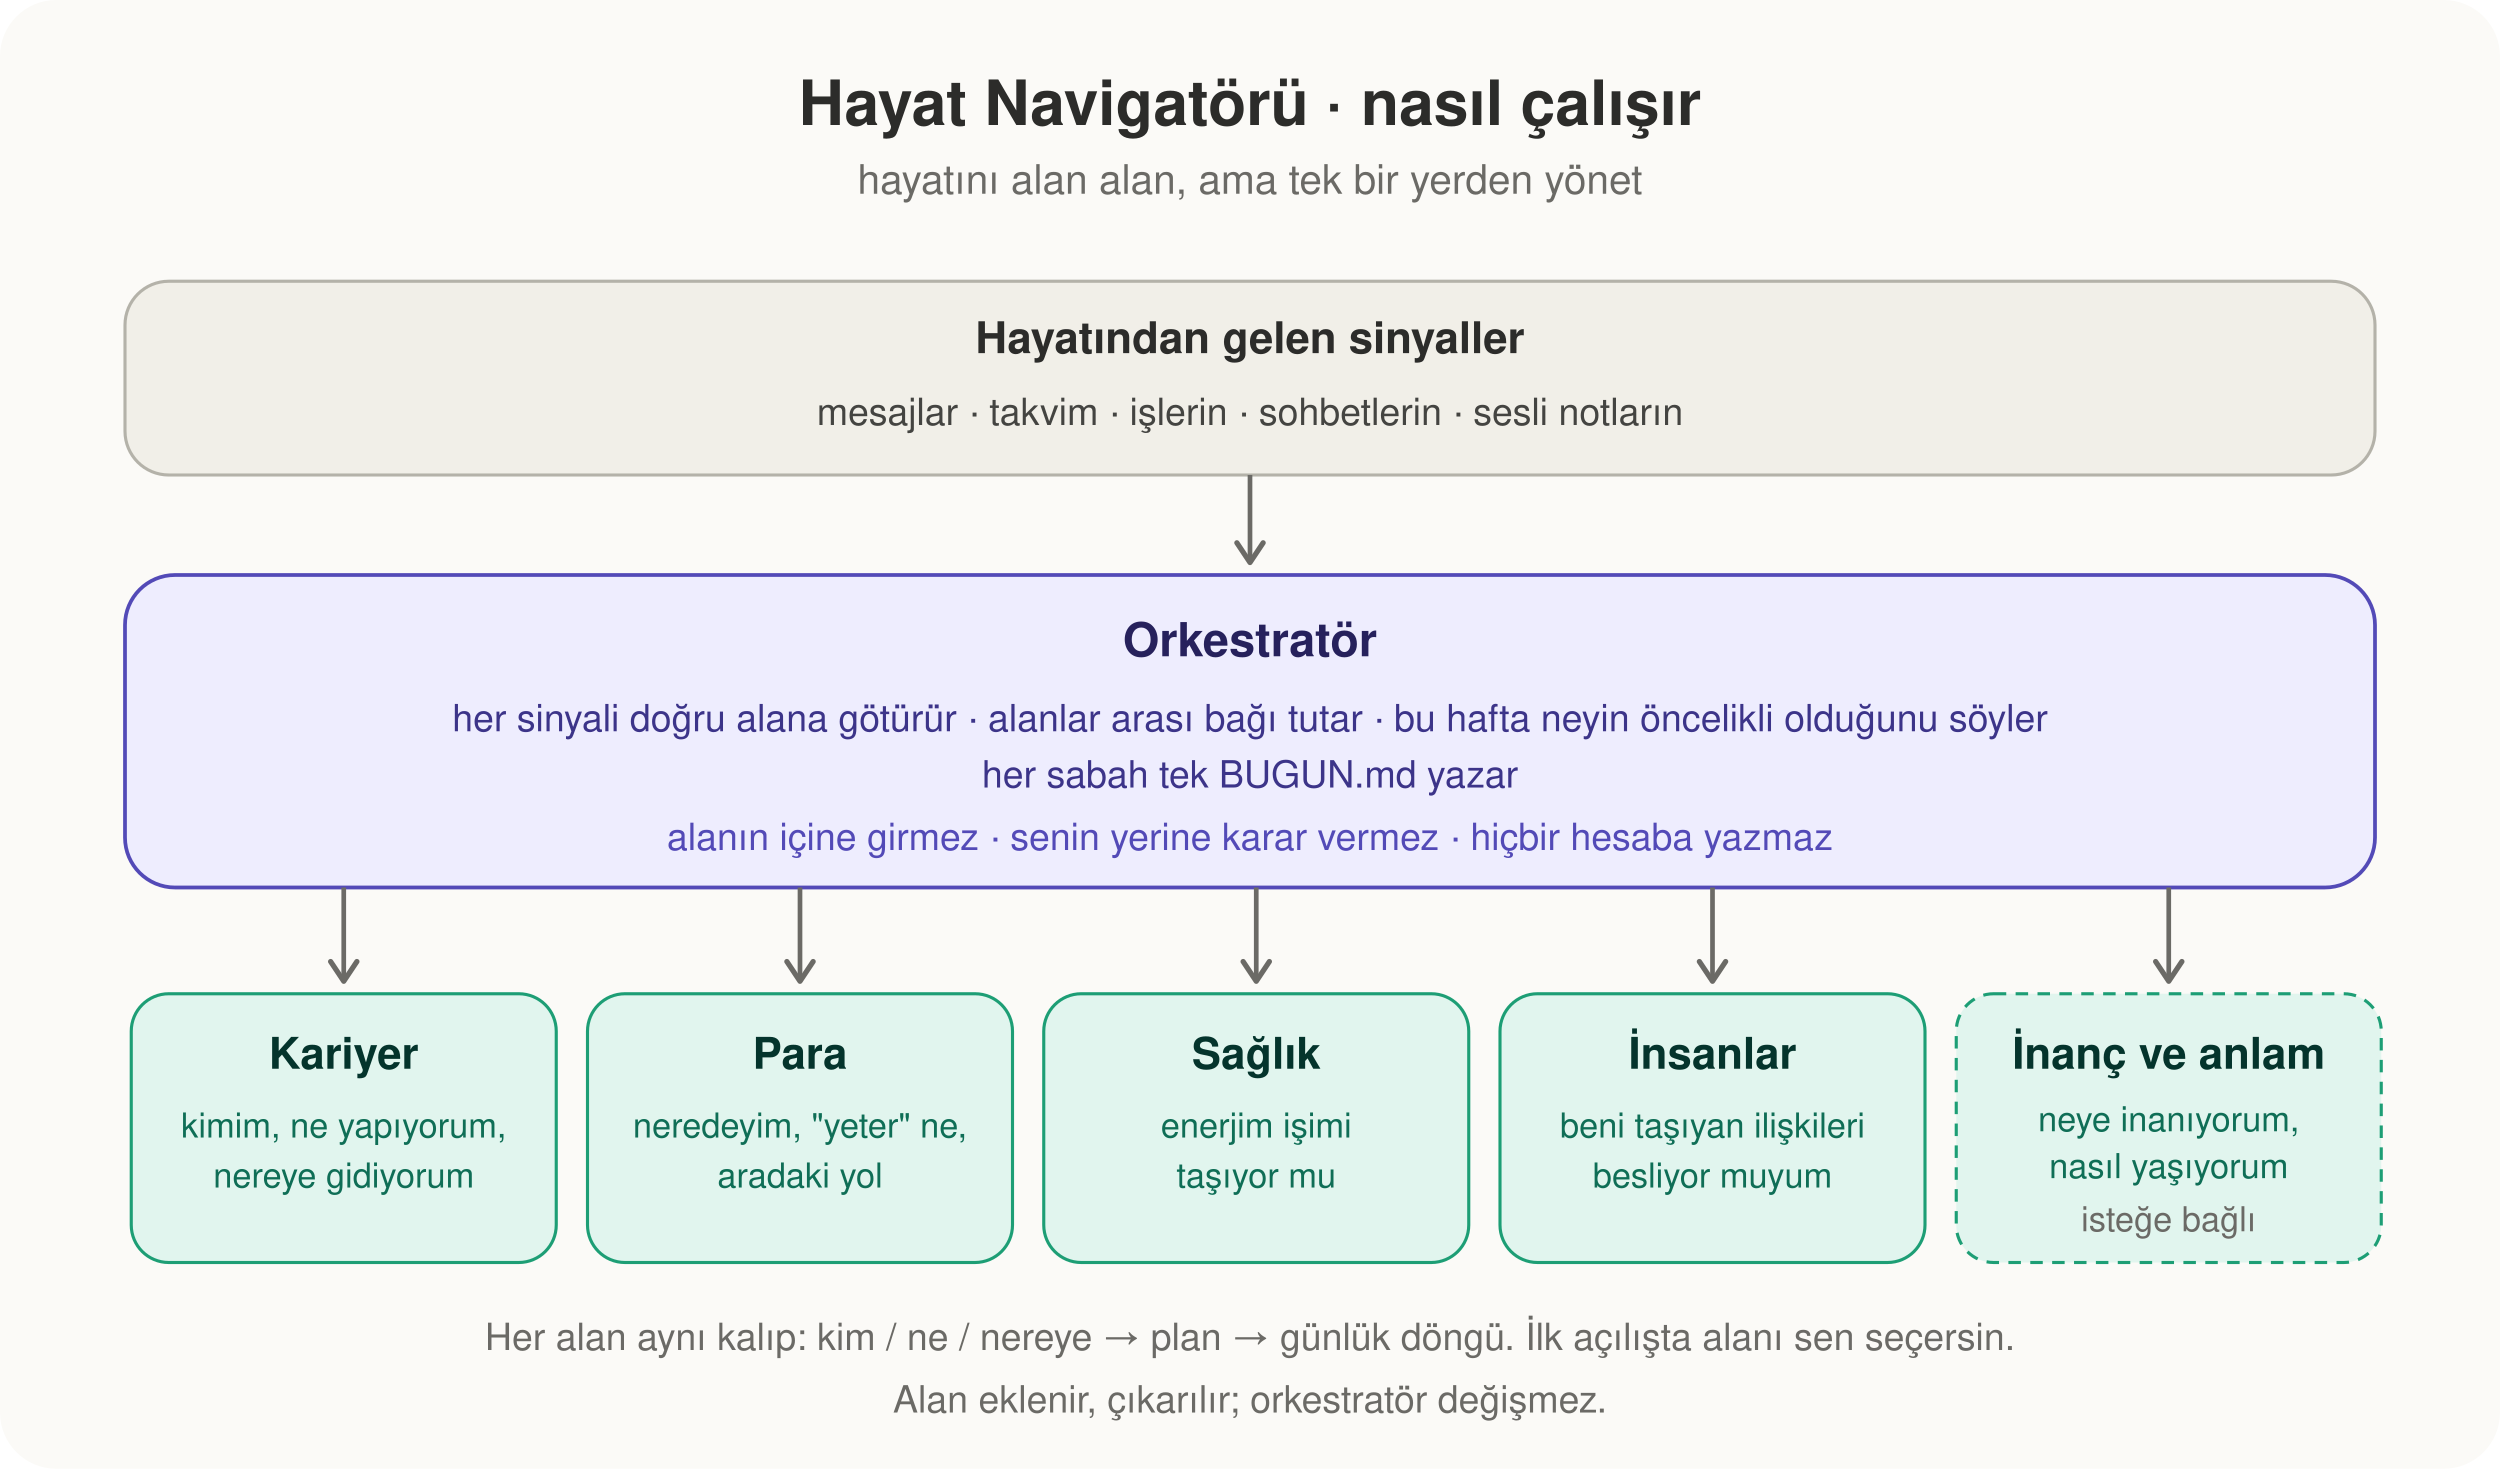
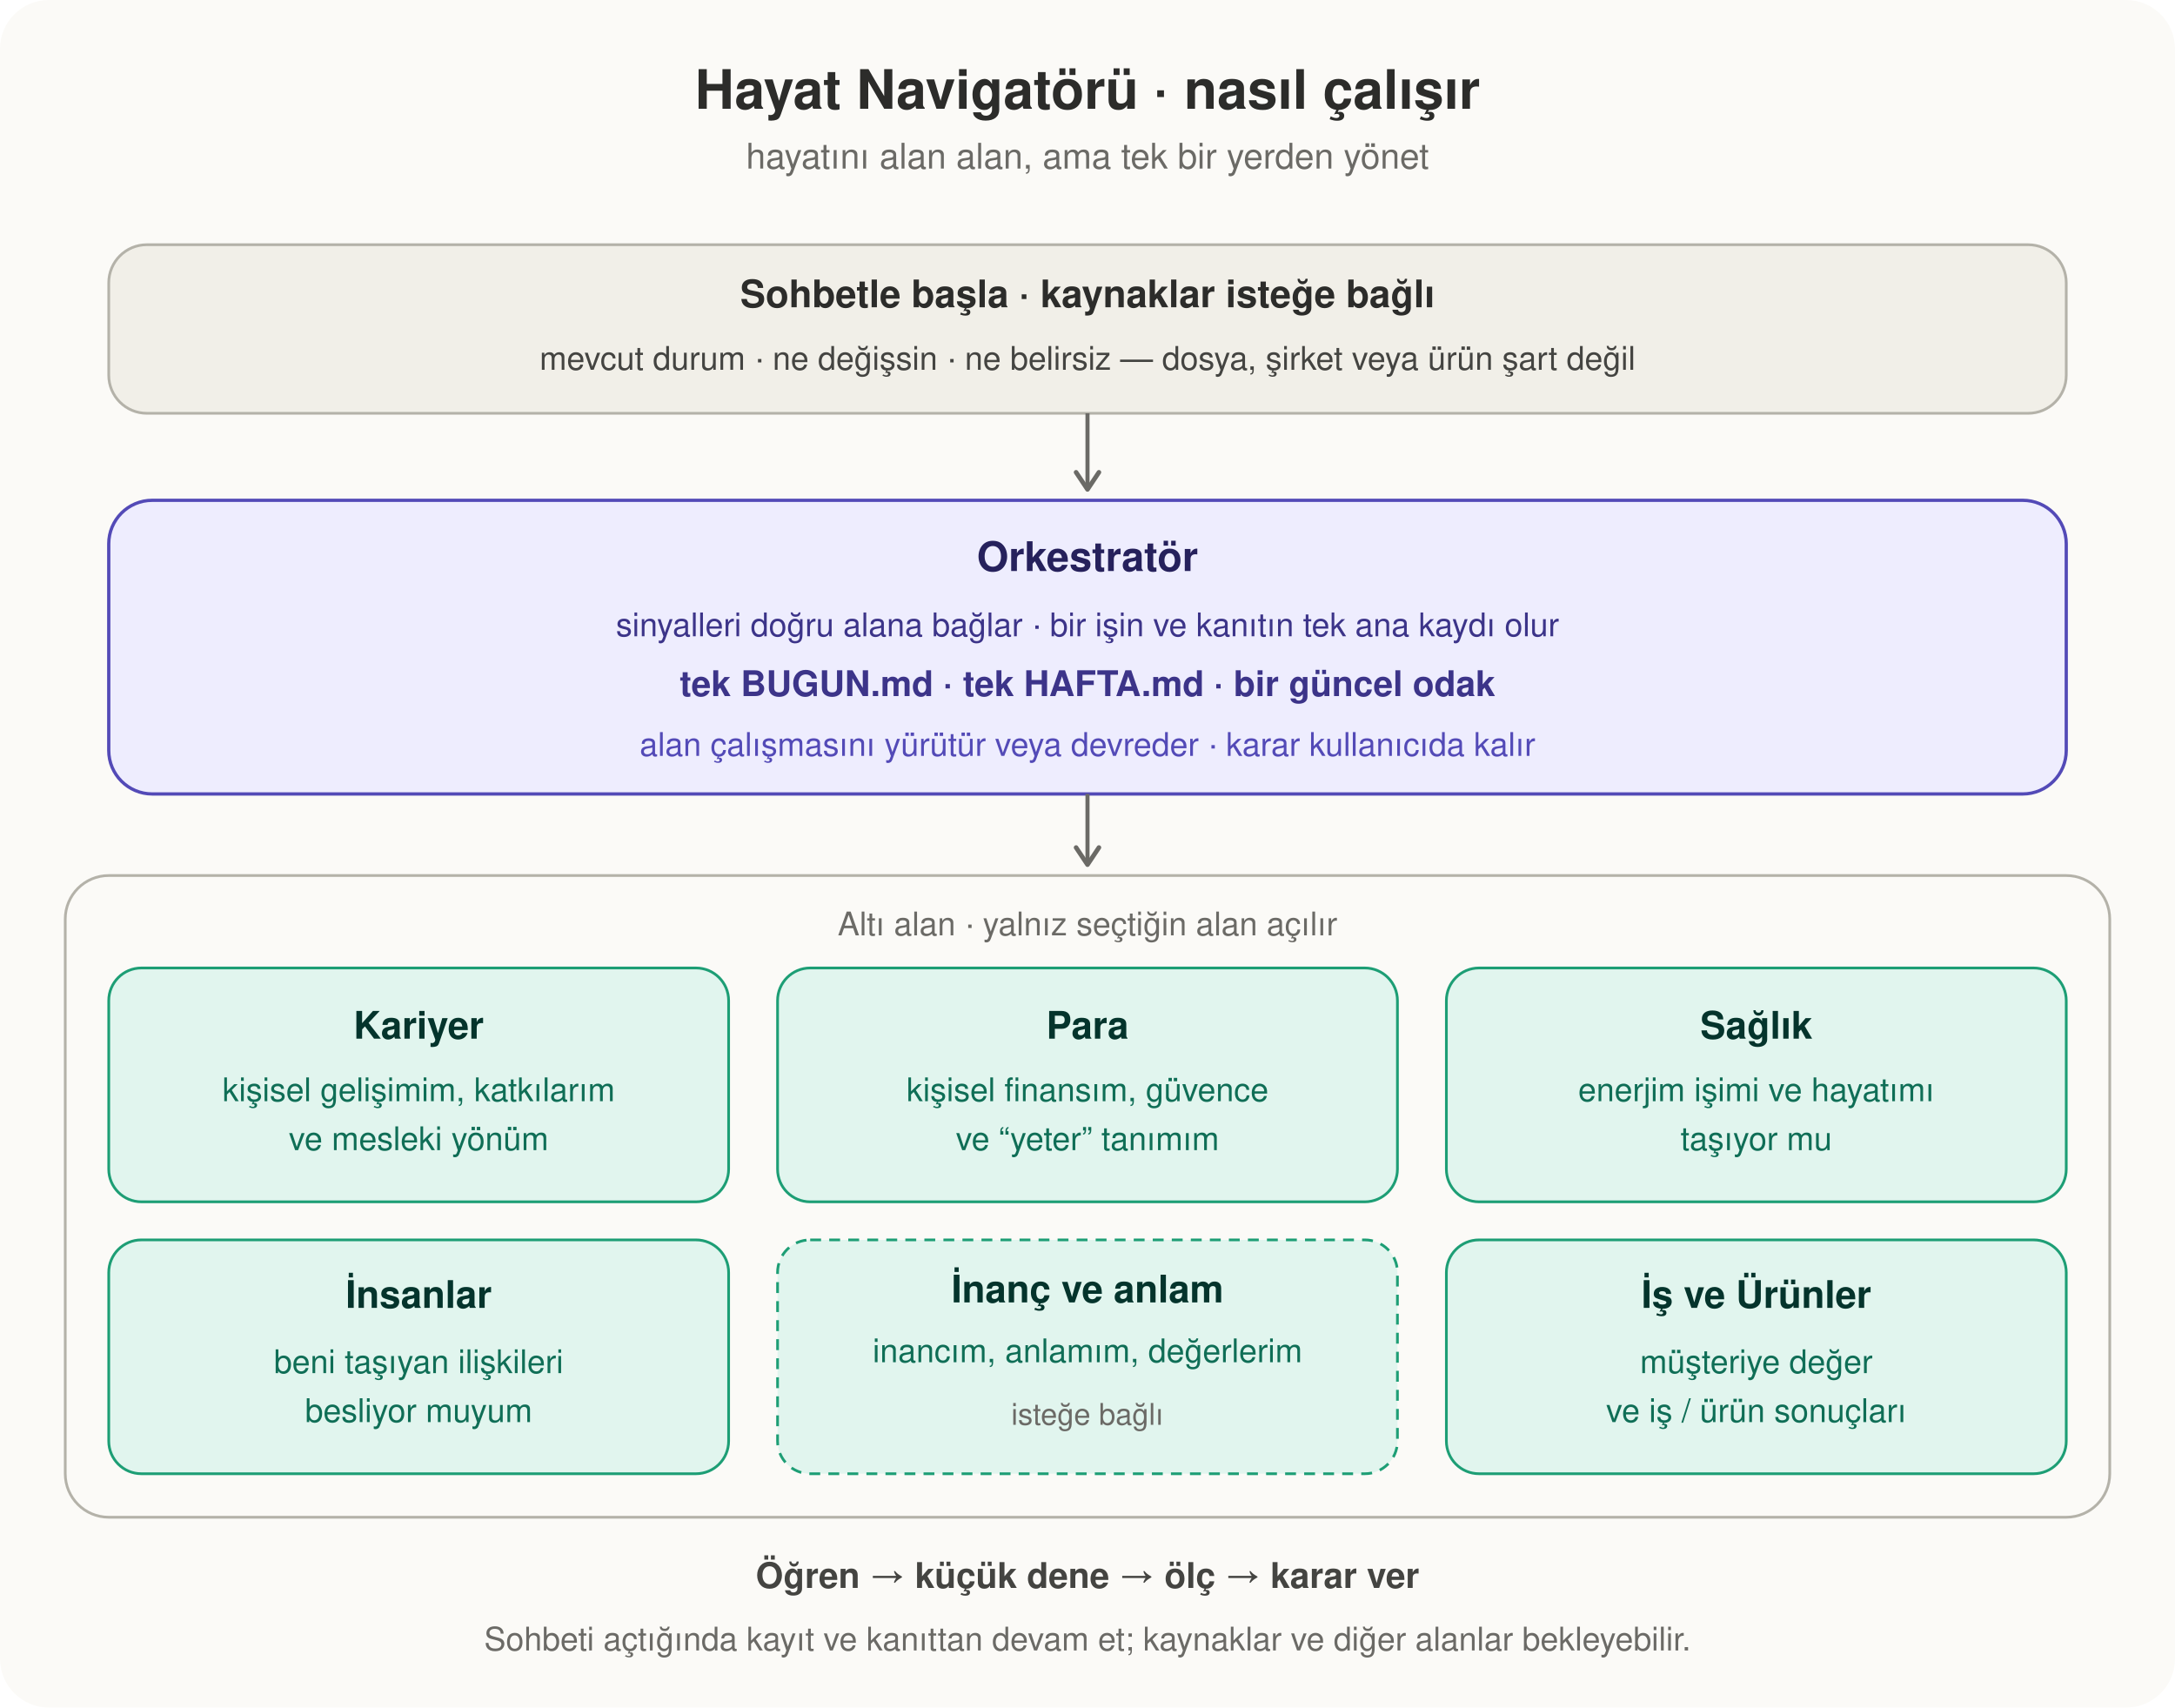
- <svg xmlns="http://www.w3.org/2000/svg" width="800" height="470" viewBox="0 0 800 470" font-family="-apple-system,'Segoe UI',Helvetica,Arial,sans-serif">
+ <svg xmlns="http://www.w3.org/2000/svg" width="800" height="628" viewBox="0 0 800 628" font-family="-apple-system,'Segoe UI',Helvetica,Arial,sans-serif" role="img" aria-labelledby="title desc">
  <defs>
    <marker id="ar" viewBox="0 0 10 10" refX="8" refY="5" markerWidth="7" markerHeight="7" orient="auto-start-reverse">
      <path d="M2 1L8 5L2 9" fill="none" stroke="#6B6A66" stroke-width="1.6" stroke-linecap="round" stroke-linejoin="round" />
    </marker>
  </defs>
-   <rect width="800" height="470" rx="18" fill="#FBFAF7" />
+   <rect width="800" height="628" rx="18" fill="#FBFAF7" />
  <text x="400" y="40" text-anchor="middle" font-size="20" font-weight="600" fill="#2C2C2A">Hayat Navigatörü · nasıl çalışır</text>
  <text x="400" y="62" text-anchor="middle" font-size="13" fill="#6B6A66">hayatını alan alan, ama tek bir yerden yönet</text>
  <rect x="40" y="90" width="720" height="62" rx="14" fill="#F1EFE8" stroke="#B4B2A9" />
-   <text x="400" y="113" text-anchor="middle" font-size="14" font-weight="600" fill="#2C2C2A">Hayatından gelen sinyaller</text>
-   <text x="400" y="136" text-anchor="middle" font-size="12" fill="#444441">mesajlar · takvim · işlerin · sohbetlerin · sesli notların</text>
+   <text x="400" y="113" text-anchor="middle" font-size="14" font-weight="600" fill="#2C2C2A">Sohbetle başla · kaynaklar isteğe bağlı</text>
+   <text x="400" y="136" text-anchor="middle" font-size="12" fill="#444441">mevcut durum · ne değişsin · ne belirsiz — dosya, şirket veya ürün şart değil</text>
  <path d="M400 152 L400 180" fill="none" stroke="#6B6A66" stroke-width="1.5" marker-end="url(#ar)" />
-   <rect x="40" y="184" width="720" height="100" rx="16" fill="#EEEDFE" stroke="#534AB7" stroke-width="1.2" />
+   <rect x="40" y="184" width="720" height="108" rx="16" fill="#EEEDFE" stroke="#534AB7" stroke-width="1.2" />
  <text x="400" y="210" text-anchor="middle" font-size="15" font-weight="600" fill="#26215C">Orkestratör</text>
-   <text x="400" y="234" text-anchor="middle" font-size="12" fill="#3C3489">her sinyali doğru alana götürür · alanlar arası bağı tutar · bu hafta neyin öncelikli olduğunu söyler</text>
-   <text x="400" y="252" text-anchor="middle" font-size="12" fill="#3C3489">her sabah tek BUGUN.md yazar</text>
-   <text x="400" y="272" text-anchor="middle" font-size="12" fill="#534AB7">alanın içine girmez · senin yerine karar vermez · hiçbir hesaba yazmaz</text>
-   <g stroke="#6B6A66" stroke-width="1.5" fill="none">
-     <path d="M110 284 L110 314" marker-end="url(#ar)" />
-     <path d="M256 284 L256 314" marker-end="url(#ar)" />
-     <path d="M402 284 L402 314" marker-end="url(#ar)" />
-     <path d="M548 284 L548 314" marker-end="url(#ar)" />
-     <path d="M694 284 L694 314" marker-end="url(#ar)" />
-   </g>
+   <text x="400" y="234" text-anchor="middle" font-size="12" fill="#3C3489">sinyalleri doğru alana bağlar · bir işin ve kanıtın tek ana kaydı olur</text>
+   <text x="400" y="256" text-anchor="middle" font-size="13" font-weight="600" fill="#3C3489">tek BUGUN.md · tek HAFTA.md · bir güncel odak</text>
+   <text x="400" y="278" text-anchor="middle" font-size="12" fill="#534AB7">alan çalışmasını yürütür veya devreder · karar kullanıcıda kalır</text>
+   <path d="M400 292 L400 318" fill="none" stroke="#6B6A66" stroke-width="1.5" marker-end="url(#ar)" />
+   <rect x="24" y="322" width="752" height="236" rx="16" fill="none" stroke="#B4B2A9" />
+   <text x="400" y="344" text-anchor="middle" font-size="12" fill="#6B6A66">Altı alan · yalnız seçtiğin alan açılır</text>
  <g fill="#E1F5EE" stroke="#1D9E75">
-     <rect x="42" y="318" width="136" height="86" rx="12" />
-     <rect x="188" y="318" width="136" height="86" rx="12" />
-     <rect x="334" y="318" width="136" height="86" rx="12" />
-     <rect x="480" y="318" width="136" height="86" rx="12" />
-     <rect x="626" y="318" width="136" height="86" rx="12" stroke-dasharray="4 3" />
+     <rect x="40" y="356" width="228" height="86" rx="12" />
+     <rect x="286" y="356" width="228" height="86" rx="12" />
+     <rect x="532" y="356" width="228" height="86" rx="12" />
+     <rect x="40" y="456" width="228" height="86" rx="12" />
+     <rect x="286" y="456" width="228" height="86" rx="12" stroke-dasharray="4 3" />
+     <rect x="532" y="456" width="228" height="86" rx="12" />
  </g>
  <g font-size="14" font-weight="600" fill="#04342C" text-anchor="middle">
-     <text x="110" y="342">Kariyer</text>
-     <text x="256" y="342">Para</text>
-     <text x="402" y="342">Sağlık</text>
-     <text x="548" y="342">İnsanlar</text>
-     <text x="694" y="342">İnanç ve anlam</text>
+     <text x="154" y="382">Kariyer</text>
+     <text x="400" y="382">Para</text>
+     <text x="646" y="382">Sağlık</text>
+     <text x="154" y="481">İnsanlar</text>
+     <text x="400" y="479">İnanç ve anlam</text>
+     <text x="646" y="481">İş ve Ürünler</text>
  </g>
-   <g font-size="11" fill="#0F6E56" text-anchor="middle">
-     <text x="110" y="364">kimim, ne yapıyorum,</text>
-     <text x="110" y="380">nereye gidiyorum</text>
-     <text x="256" y="364">neredeyim, "yeter" ne,</text>
-     <text x="256" y="380">aradaki yol</text>
-     <text x="402" y="364">enerjim işimi</text>
-     <text x="402" y="380">taşıyor mu</text>
-     <text x="548" y="364">beni taşıyan ilişkileri</text>
-     <text x="548" y="380">besliyor muyum</text>
-     <text x="694" y="362">neye inanıyorum,</text>
-     <text x="694" y="377">nasıl yaşıyorum</text>
-     <text x="694" y="394" fill="#6B6A66">isteğe bağlı</text>
+   <g font-size="12" fill="#0F6E56" text-anchor="middle">
+     <text x="154" y="405">kişisel gelişimim, katkılarım</text>
+     <text x="154" y="423">ve mesleki yönüm</text>
+     <text x="400" y="405">kişisel finansım, güvence</text>
+     <text x="400" y="423">ve “yeter” tanımım</text>
+     <text x="646" y="405">enerjim işimi ve hayatımı</text>
+     <text x="646" y="423">taşıyor mu</text>
+     <text x="154" y="505">beni taşıyan ilişkileri</text>
+     <text x="154" y="523">besliyor muyum</text>
+     <text x="400" y="501">inancım, anlamım, değerlerim</text>
+     <text x="400" y="524" font-size="11" fill="#6B6A66">isteğe bağlı</text>
+     <text x="646" y="505">müşteriye değer</text>
+     <text x="646" y="523">ve iş / ürün sonuçları</text>
  </g>
-   <text x="400" y="432" text-anchor="middle" font-size="12" fill="#6B6A66">Her alan aynı kalıp: kim / ne / nereye → plan → günlük döngü. İlk açılışta alanı sen seçersin.</text>
-   <text x="400" y="452" text-anchor="middle" font-size="12" fill="#6B6A66">Alan eklenir, çıkarılır; orkestratör değişmez.</text>
+   <text x="400" y="584" text-anchor="middle" font-size="13" font-weight="600" fill="#444441">Öğren → küçük dene → ölç → karar ver</text>
+   <text x="400" y="607" text-anchor="middle" font-size="12" fill="#6B6A66">Sohbeti açtığında kayıt ve kanıttan devam et; kaynaklar ve diğer alanlar bekleyebilir.</text>
</svg>
